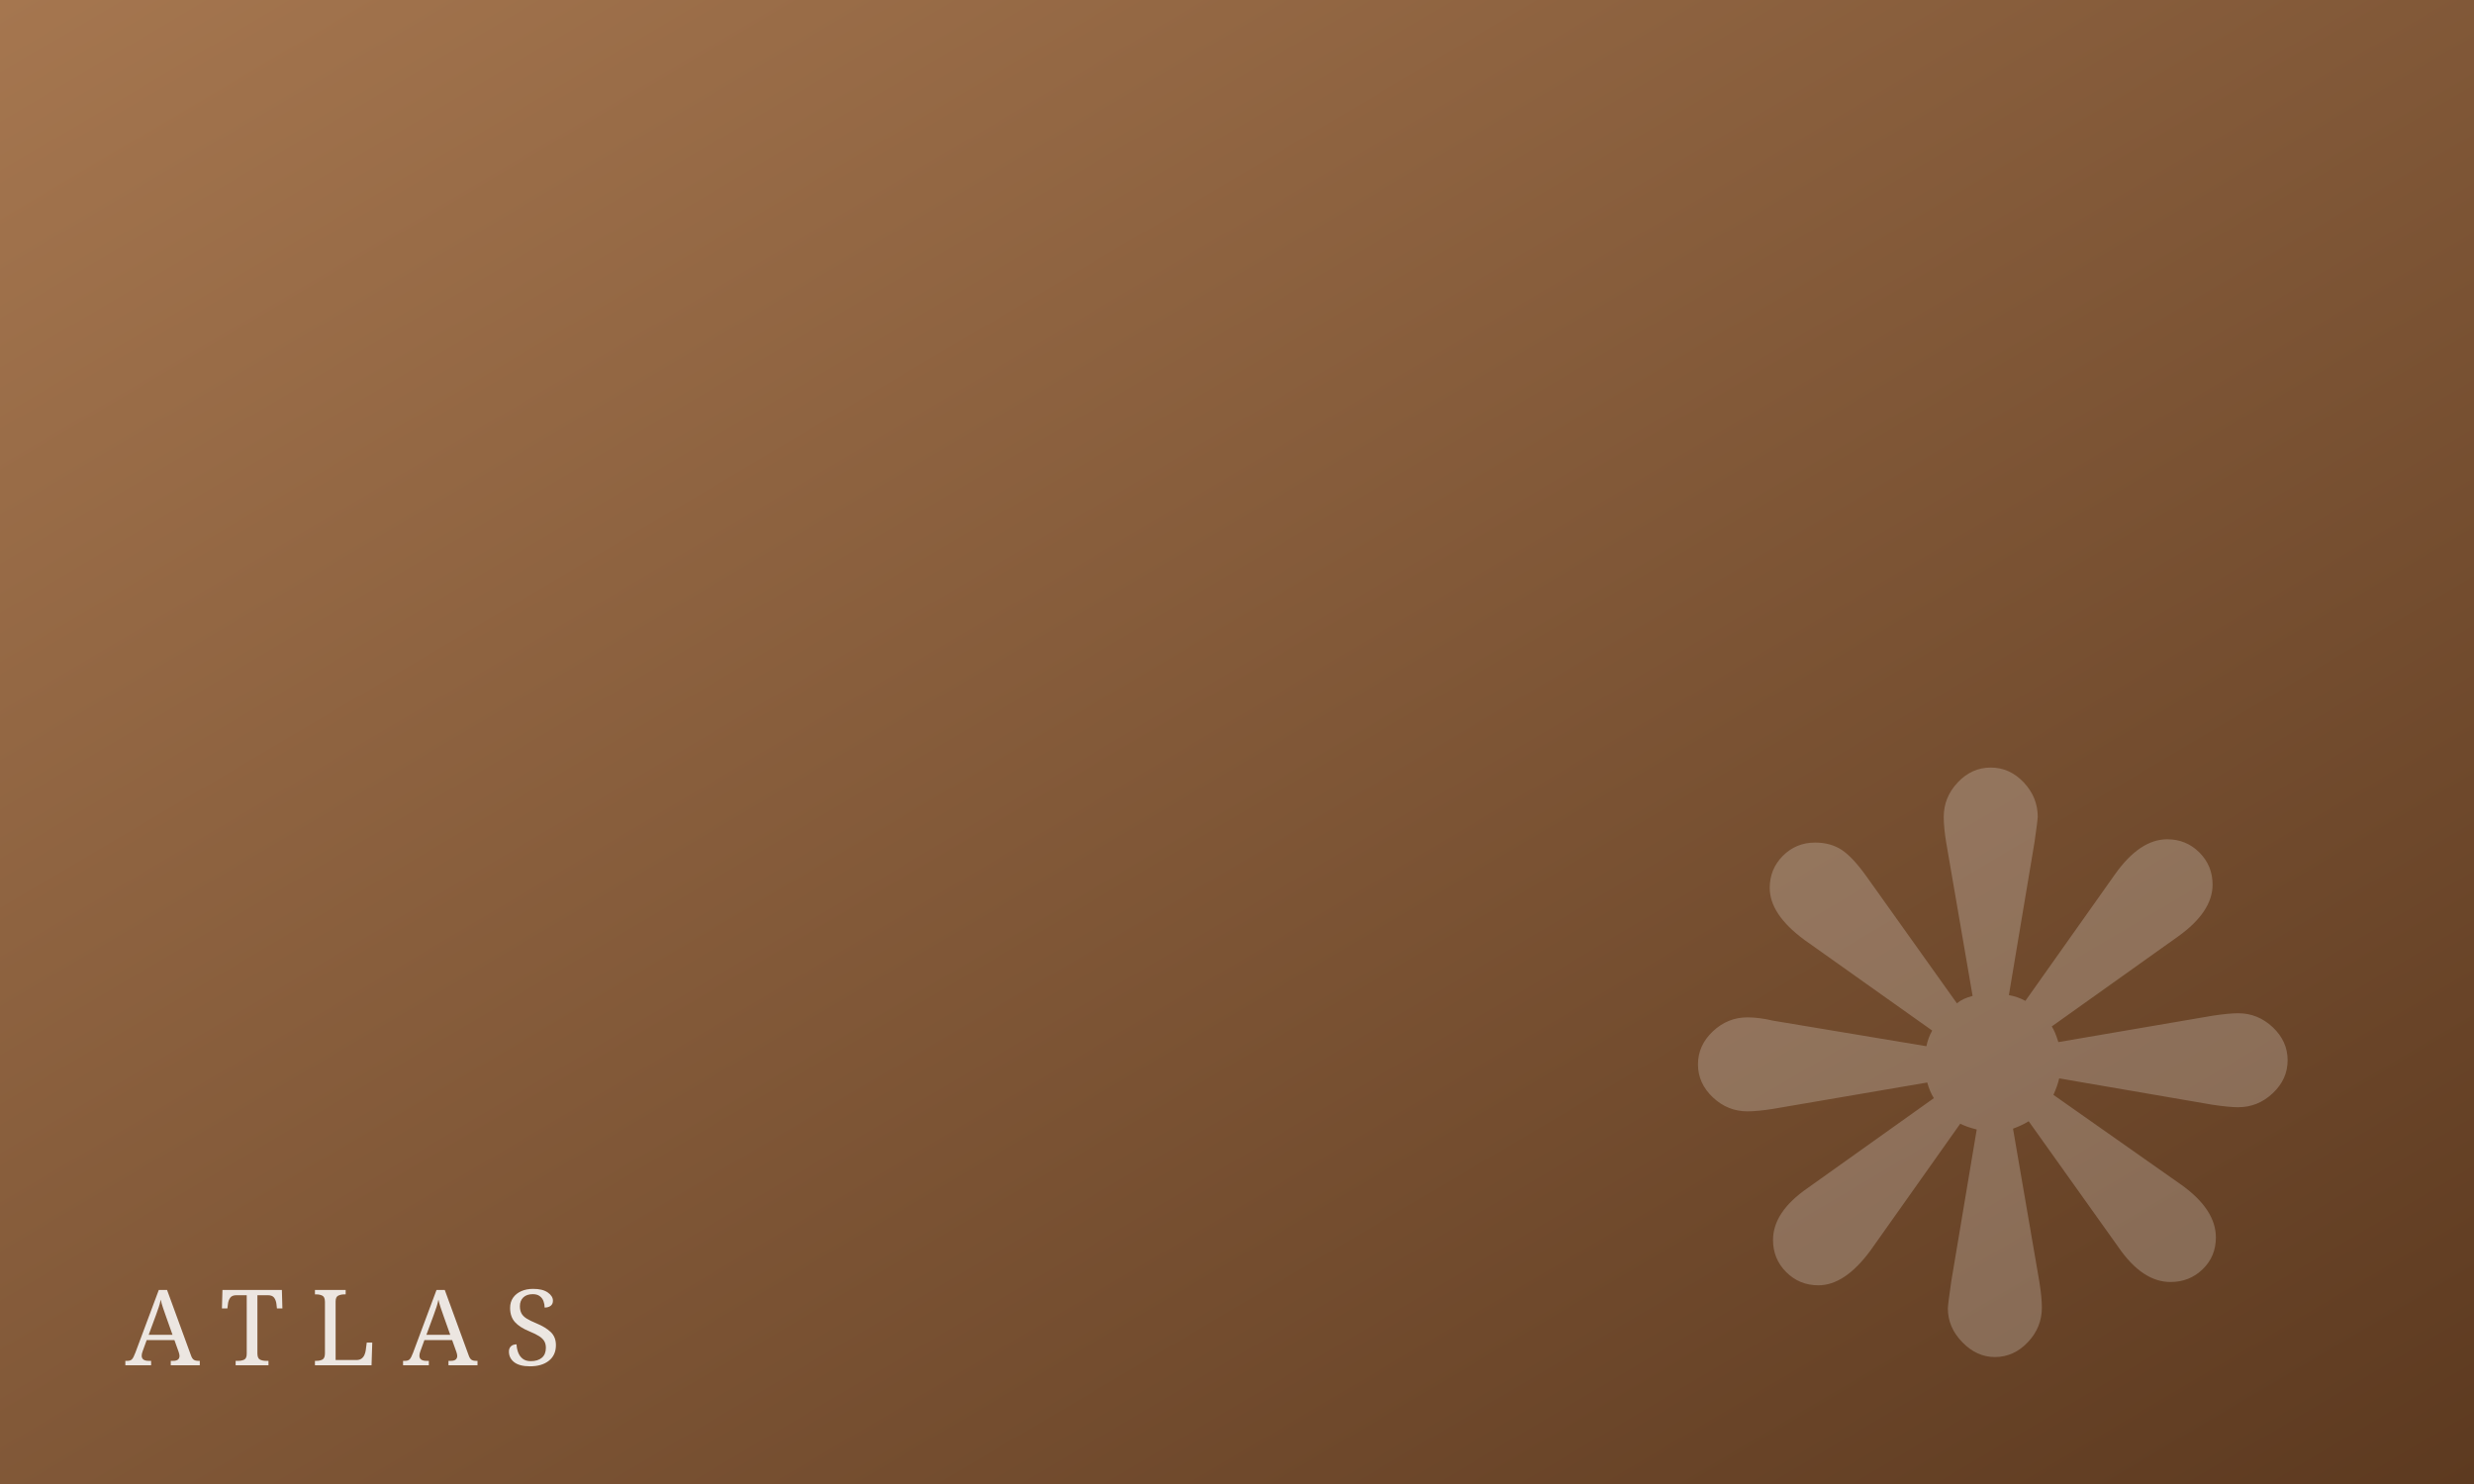
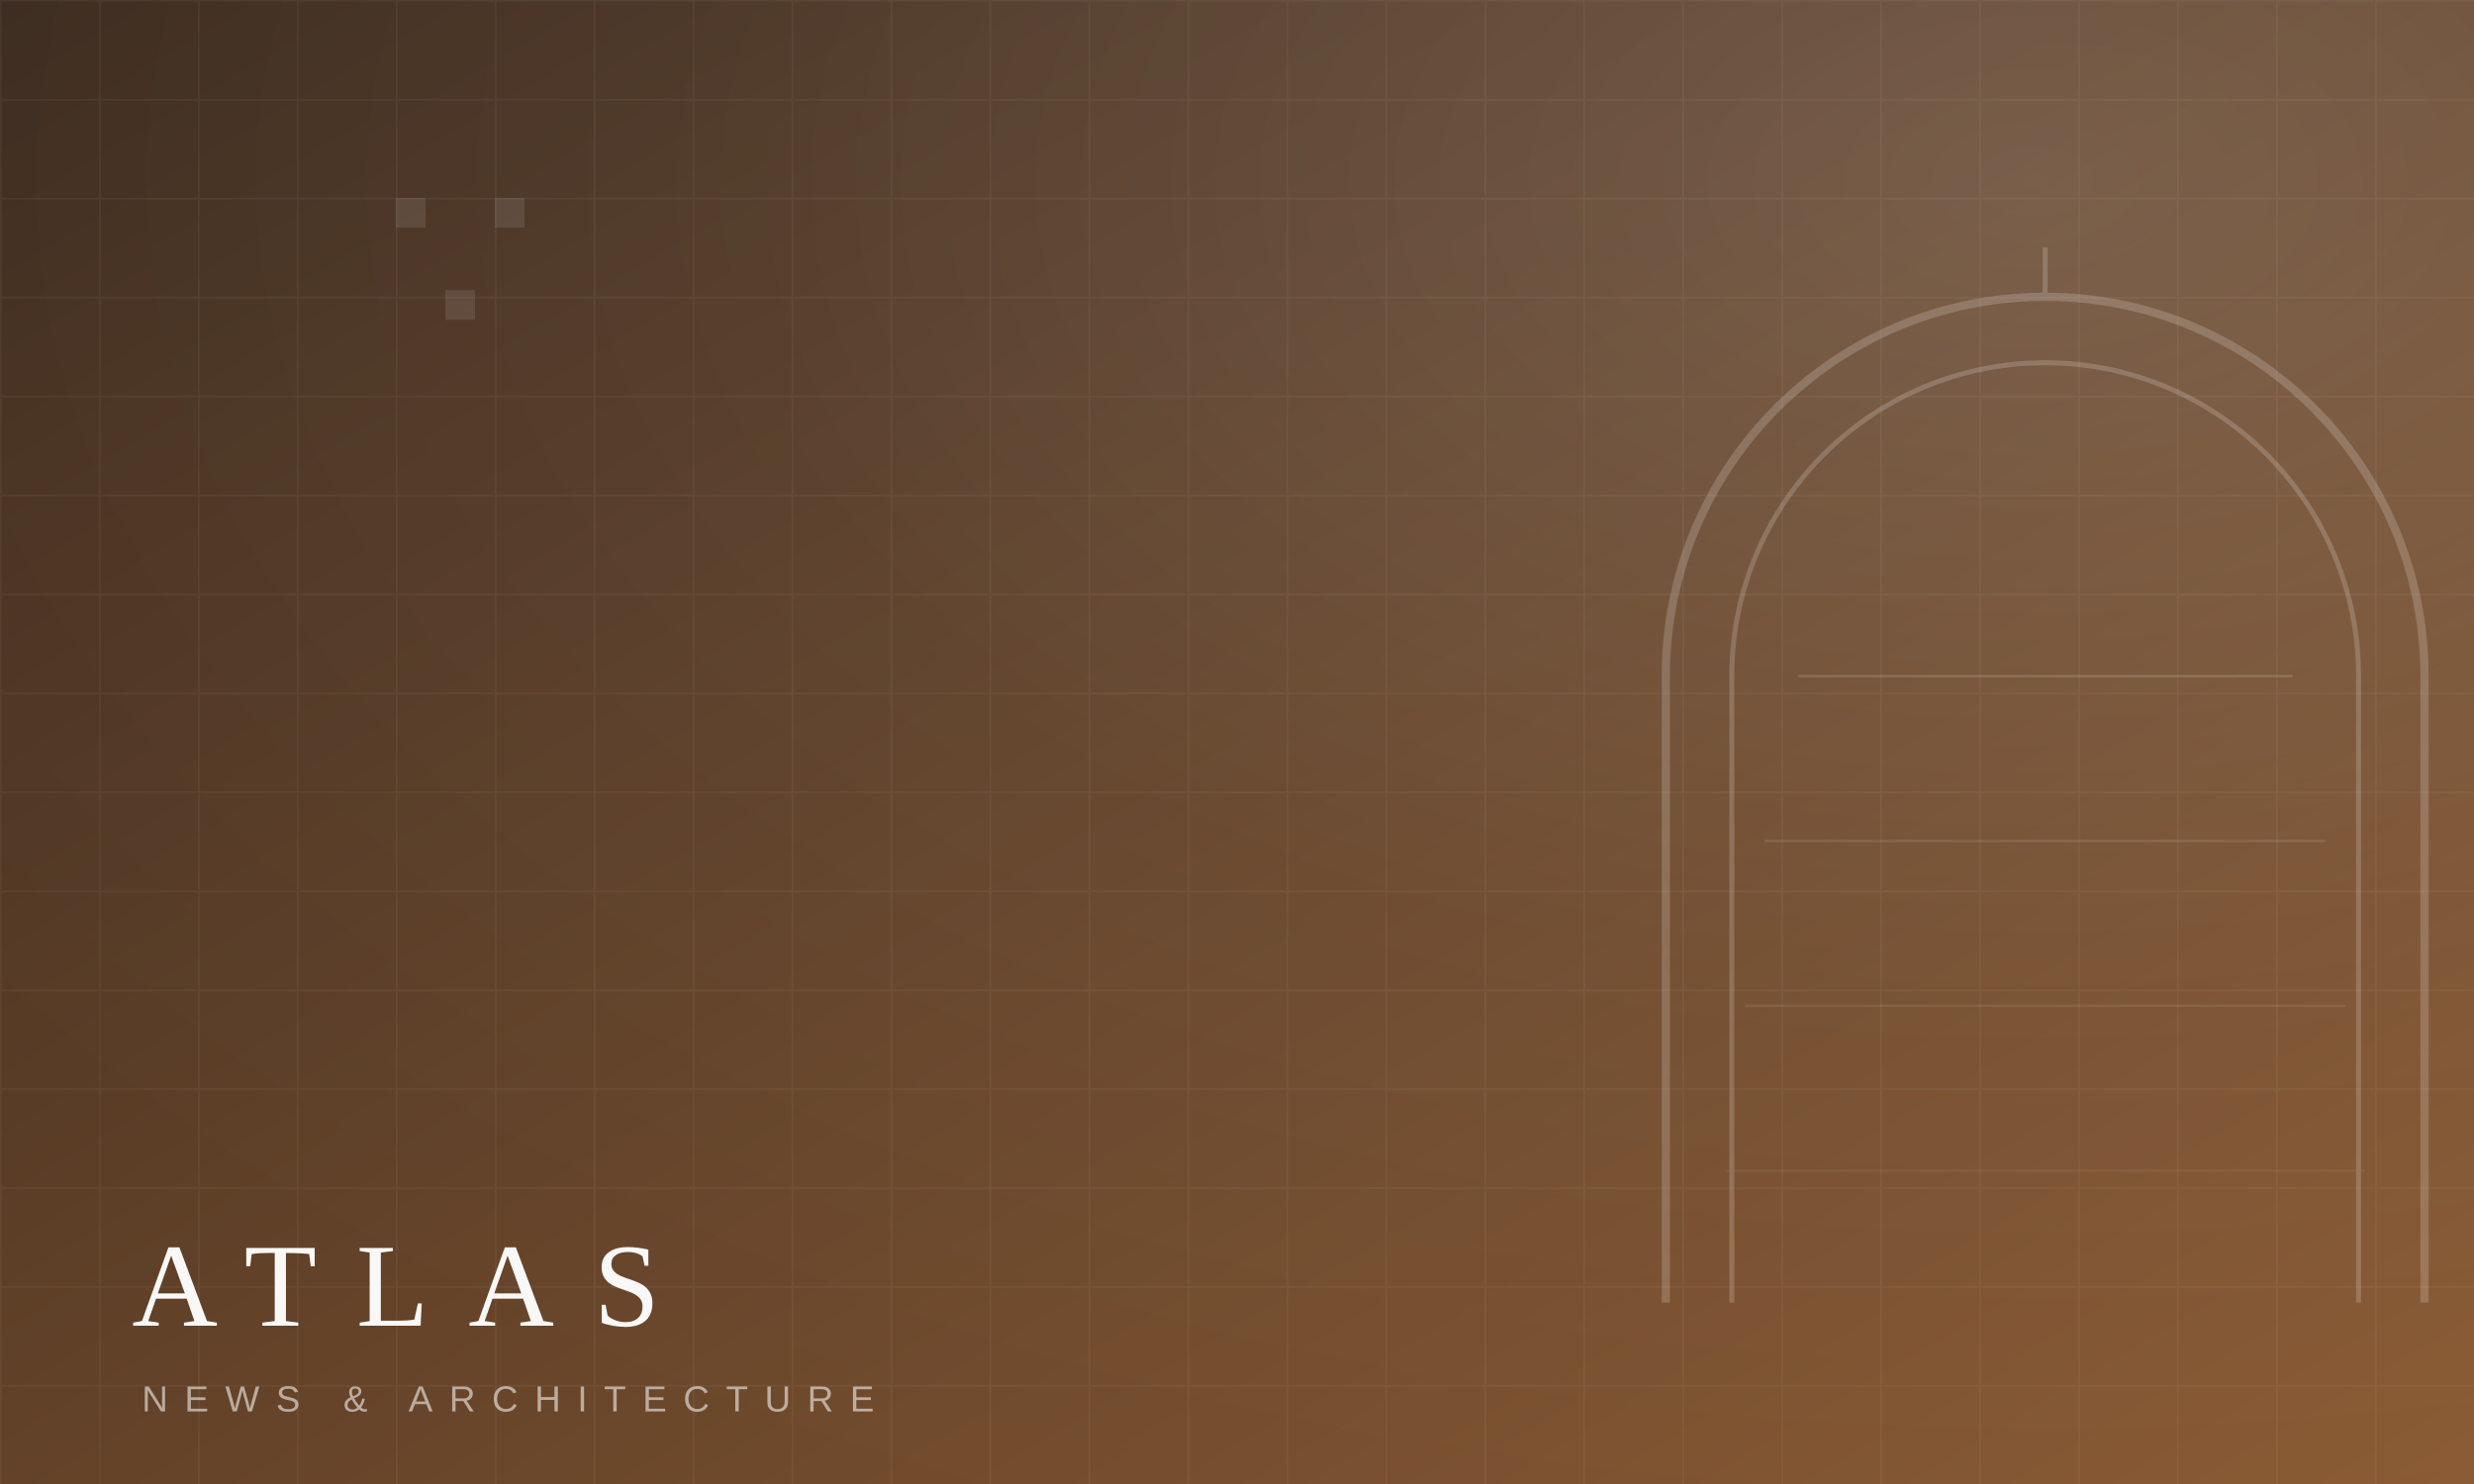
<svg xmlns="http://www.w3.org/2000/svg" width="750" height="450" viewBox="0 0 750 450">
  <defs>
    <linearGradient id="g" x1="0" y1="0" x2="1" y2="1">
-       <stop offset="0" stop-color="#a5764f" />
-       <stop offset="1" stop-color="#5d3a20" />
+       <stop offset="0" stop-color="#3b2a1e" />
+       <stop offset="1" stop-color="#8a5a33" />
    </linearGradient>
+     <radialGradient id="glow" cx="0.82" cy="0.12" r="1">
+       <stop offset="0" stop-color="rgba(255,255,255,0.16)" />
+       <stop offset="0.55" stop-color="rgba(255,255,255,0.04)" />
+       <stop offset="1" stop-color="rgba(255,255,255,0)" />
+     </radialGradient>
+     <pattern id="grid" width="30" height="30" patternUnits="userSpaceOnUse">
+       <path d="M30 0H0V30" fill="none" stroke="rgba(255,255,255,0.05)" stroke-width="1" />
+     </pattern>
  </defs>
  <rect width="750" height="450" fill="url(#g)" />
-   <text x="702" y="408" font-family="Georgia, serif" font-size="250" fill="rgba(255,255,255,0.22)" text-anchor="end">❋</text>
-   <text x="38" y="414" font-family="Georgia, serif" font-size="32" fill="rgba(255,255,255,0.85)" letter-spacing="8">ATLAS</text>
+   <rect width="750" height="450" fill="url(#grid)" />
+   <rect width="750" height="450" fill="url(#glow)" />
+   <g transform="translate(505 55)" opacity="0.18">
+     <path d="M0 340 V150 a115 115 0 0 1 230 0 V340" fill="none" stroke="#ffffff" stroke-width="2.5" />
+     <path d="M20 340 V150 a95 95 0 0 1 190 0 V340" fill="none" stroke="#ffffff" stroke-width="1.5" />
+     <path d="M115 20 V35" stroke="#ffffff" stroke-width="1.5" />
+     <line x1="40" y1="150" x2="190" y2="150" stroke="#ffffff" stroke-width="0.8" opacity="0.7" />
+     <line x1="30" y1="200" x2="200" y2="200" stroke="#ffffff" stroke-width="0.8" opacity="0.55" />
+     <line x1="24" y1="250" x2="206" y2="250" stroke="#ffffff" stroke-width="0.8" opacity="0.4" />
+     <line x1="18" y1="300" x2="212" y2="300" stroke="#ffffff" stroke-width="0.8" opacity="0.25" />
+   </g>
+   <g fill="rgba(255,255,255,0.10)">
+     <rect x="120" y="60" width="9" height="9" />
+     <rect x="150" y="60" width="9" height="9" />
+     <rect x="135" y="88" width="9" height="9" />
+   </g>
+   <text x="40" y="402" font-family="Georgia, 'Times New Roman', serif" font-size="36" letter-spacing="12" fill="rgba(255,255,255,0.96)">ATLAS</text>
+   <text x="43" y="428" font-family="Arial, Helvetica, sans-serif" font-size="11" letter-spacing="5" fill="rgba(255,255,255,0.55)">NEWS &amp; ARCHITECTURE</text>
</svg>
